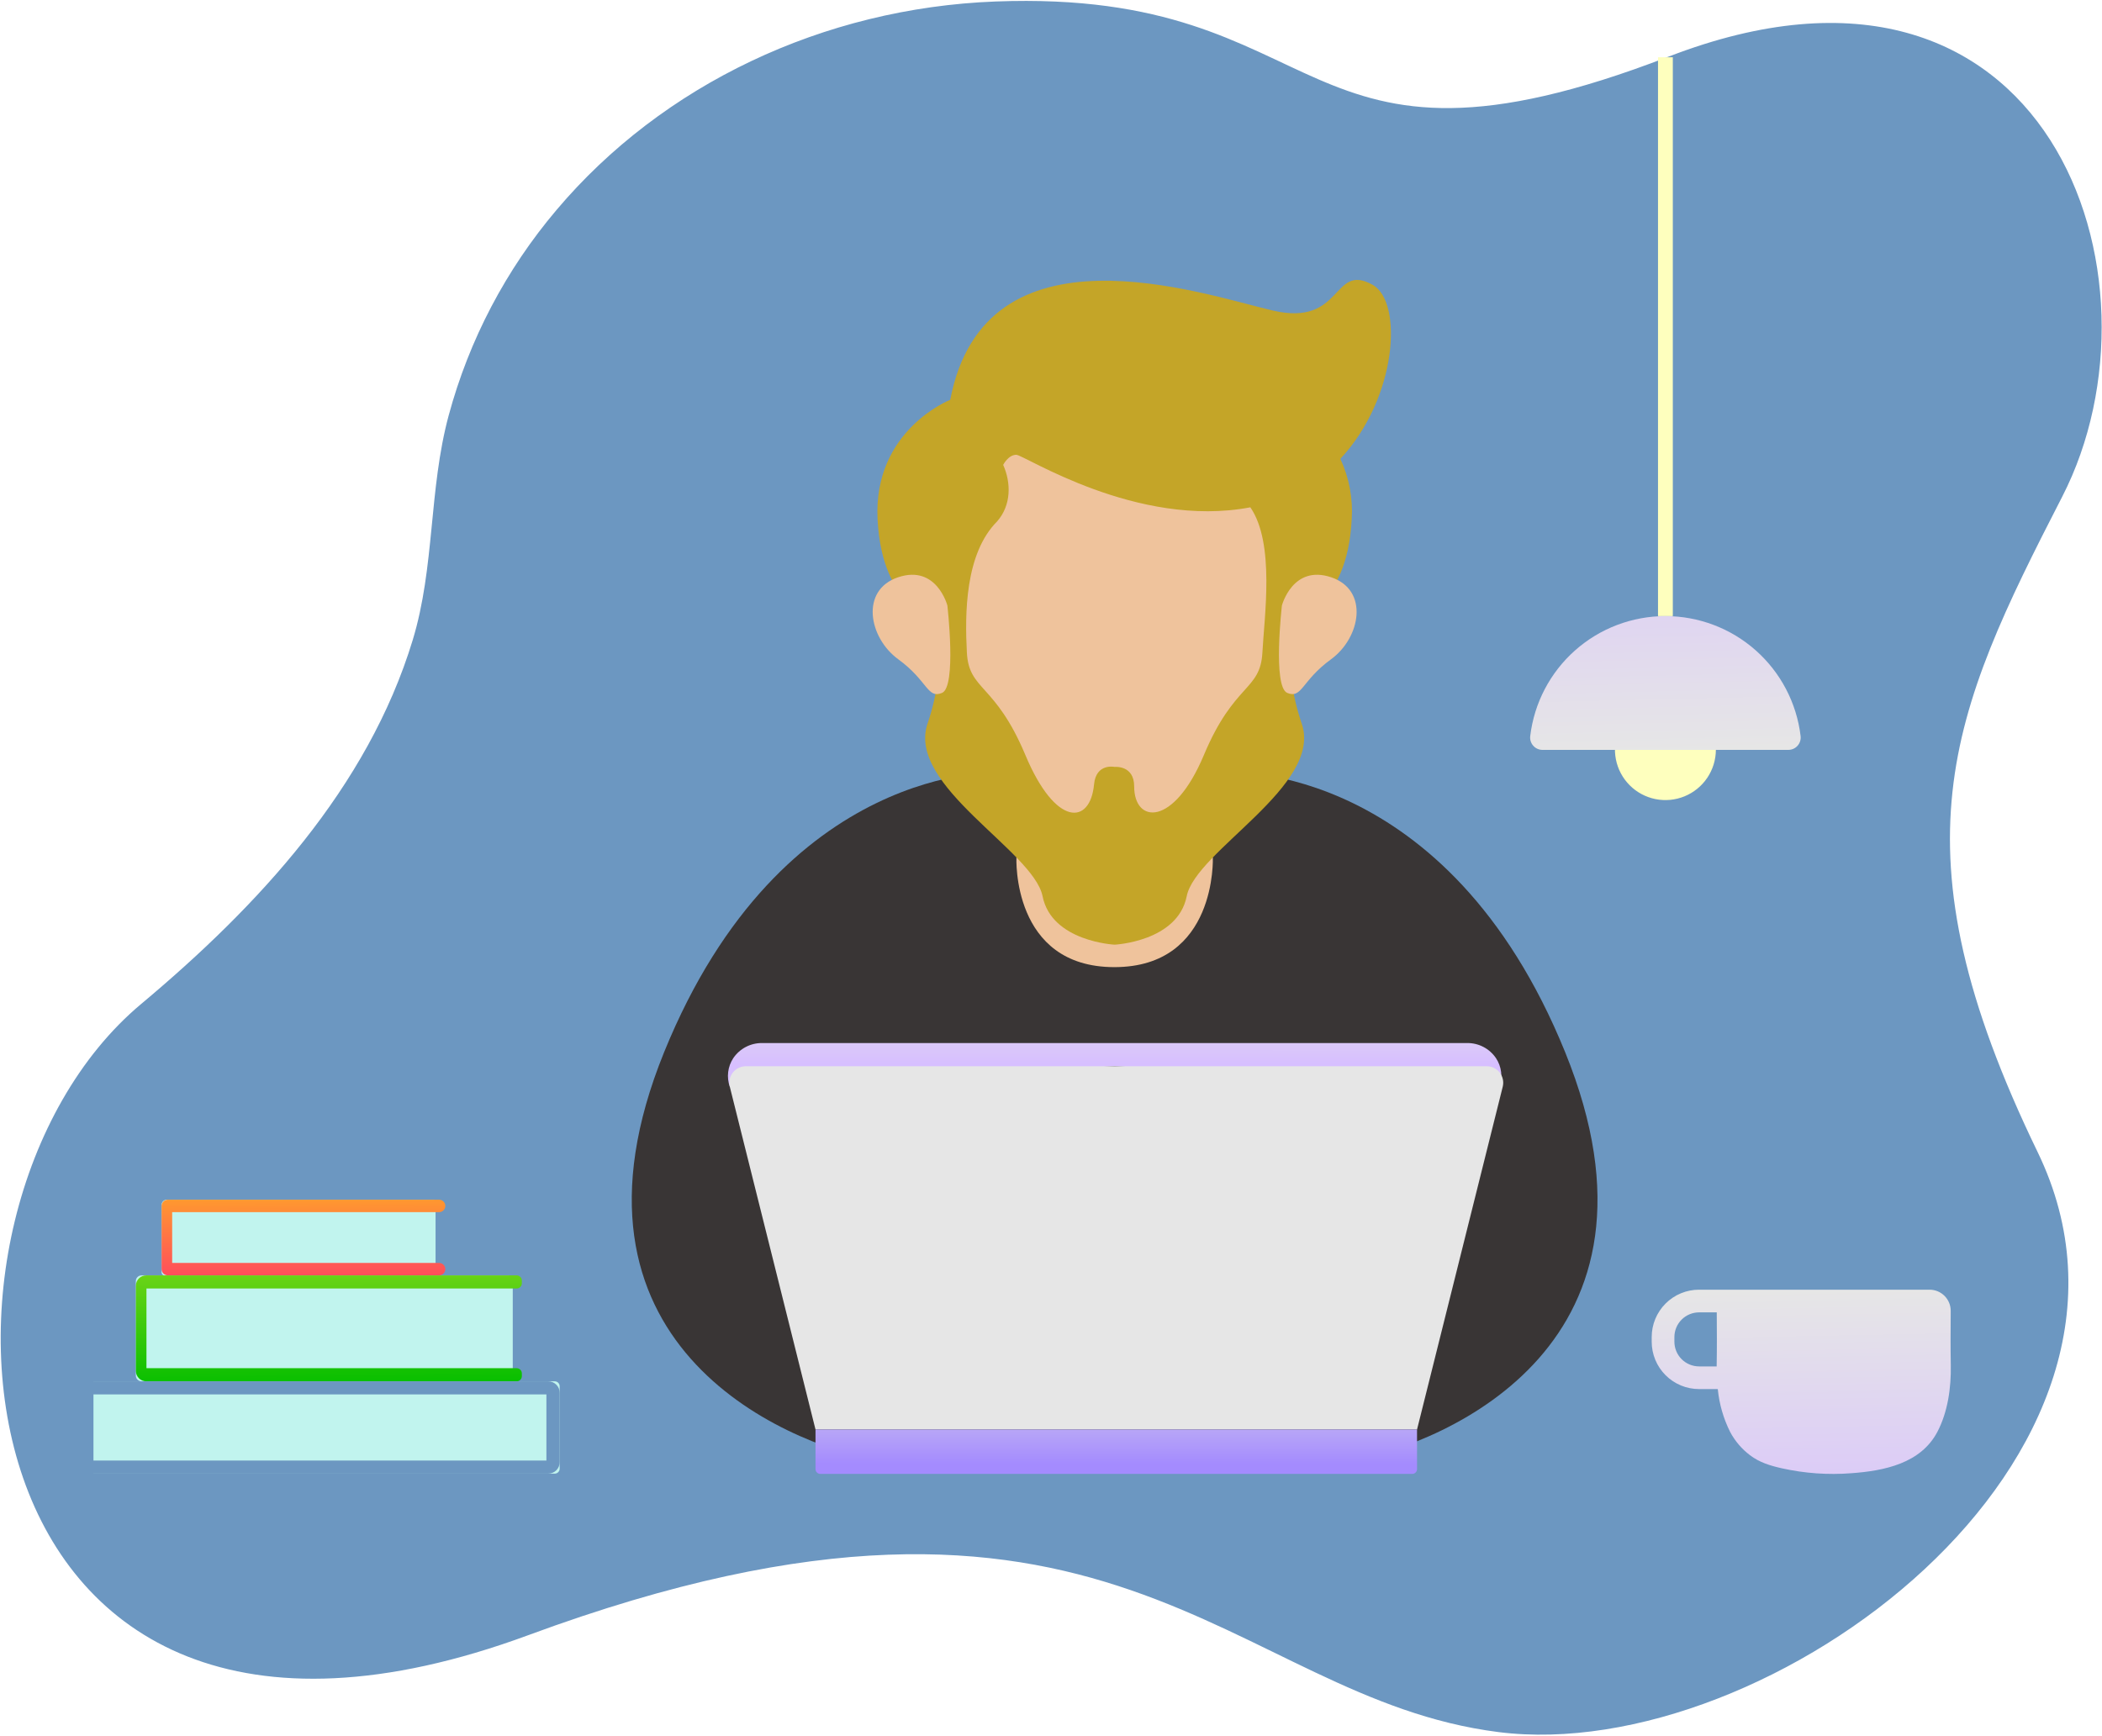
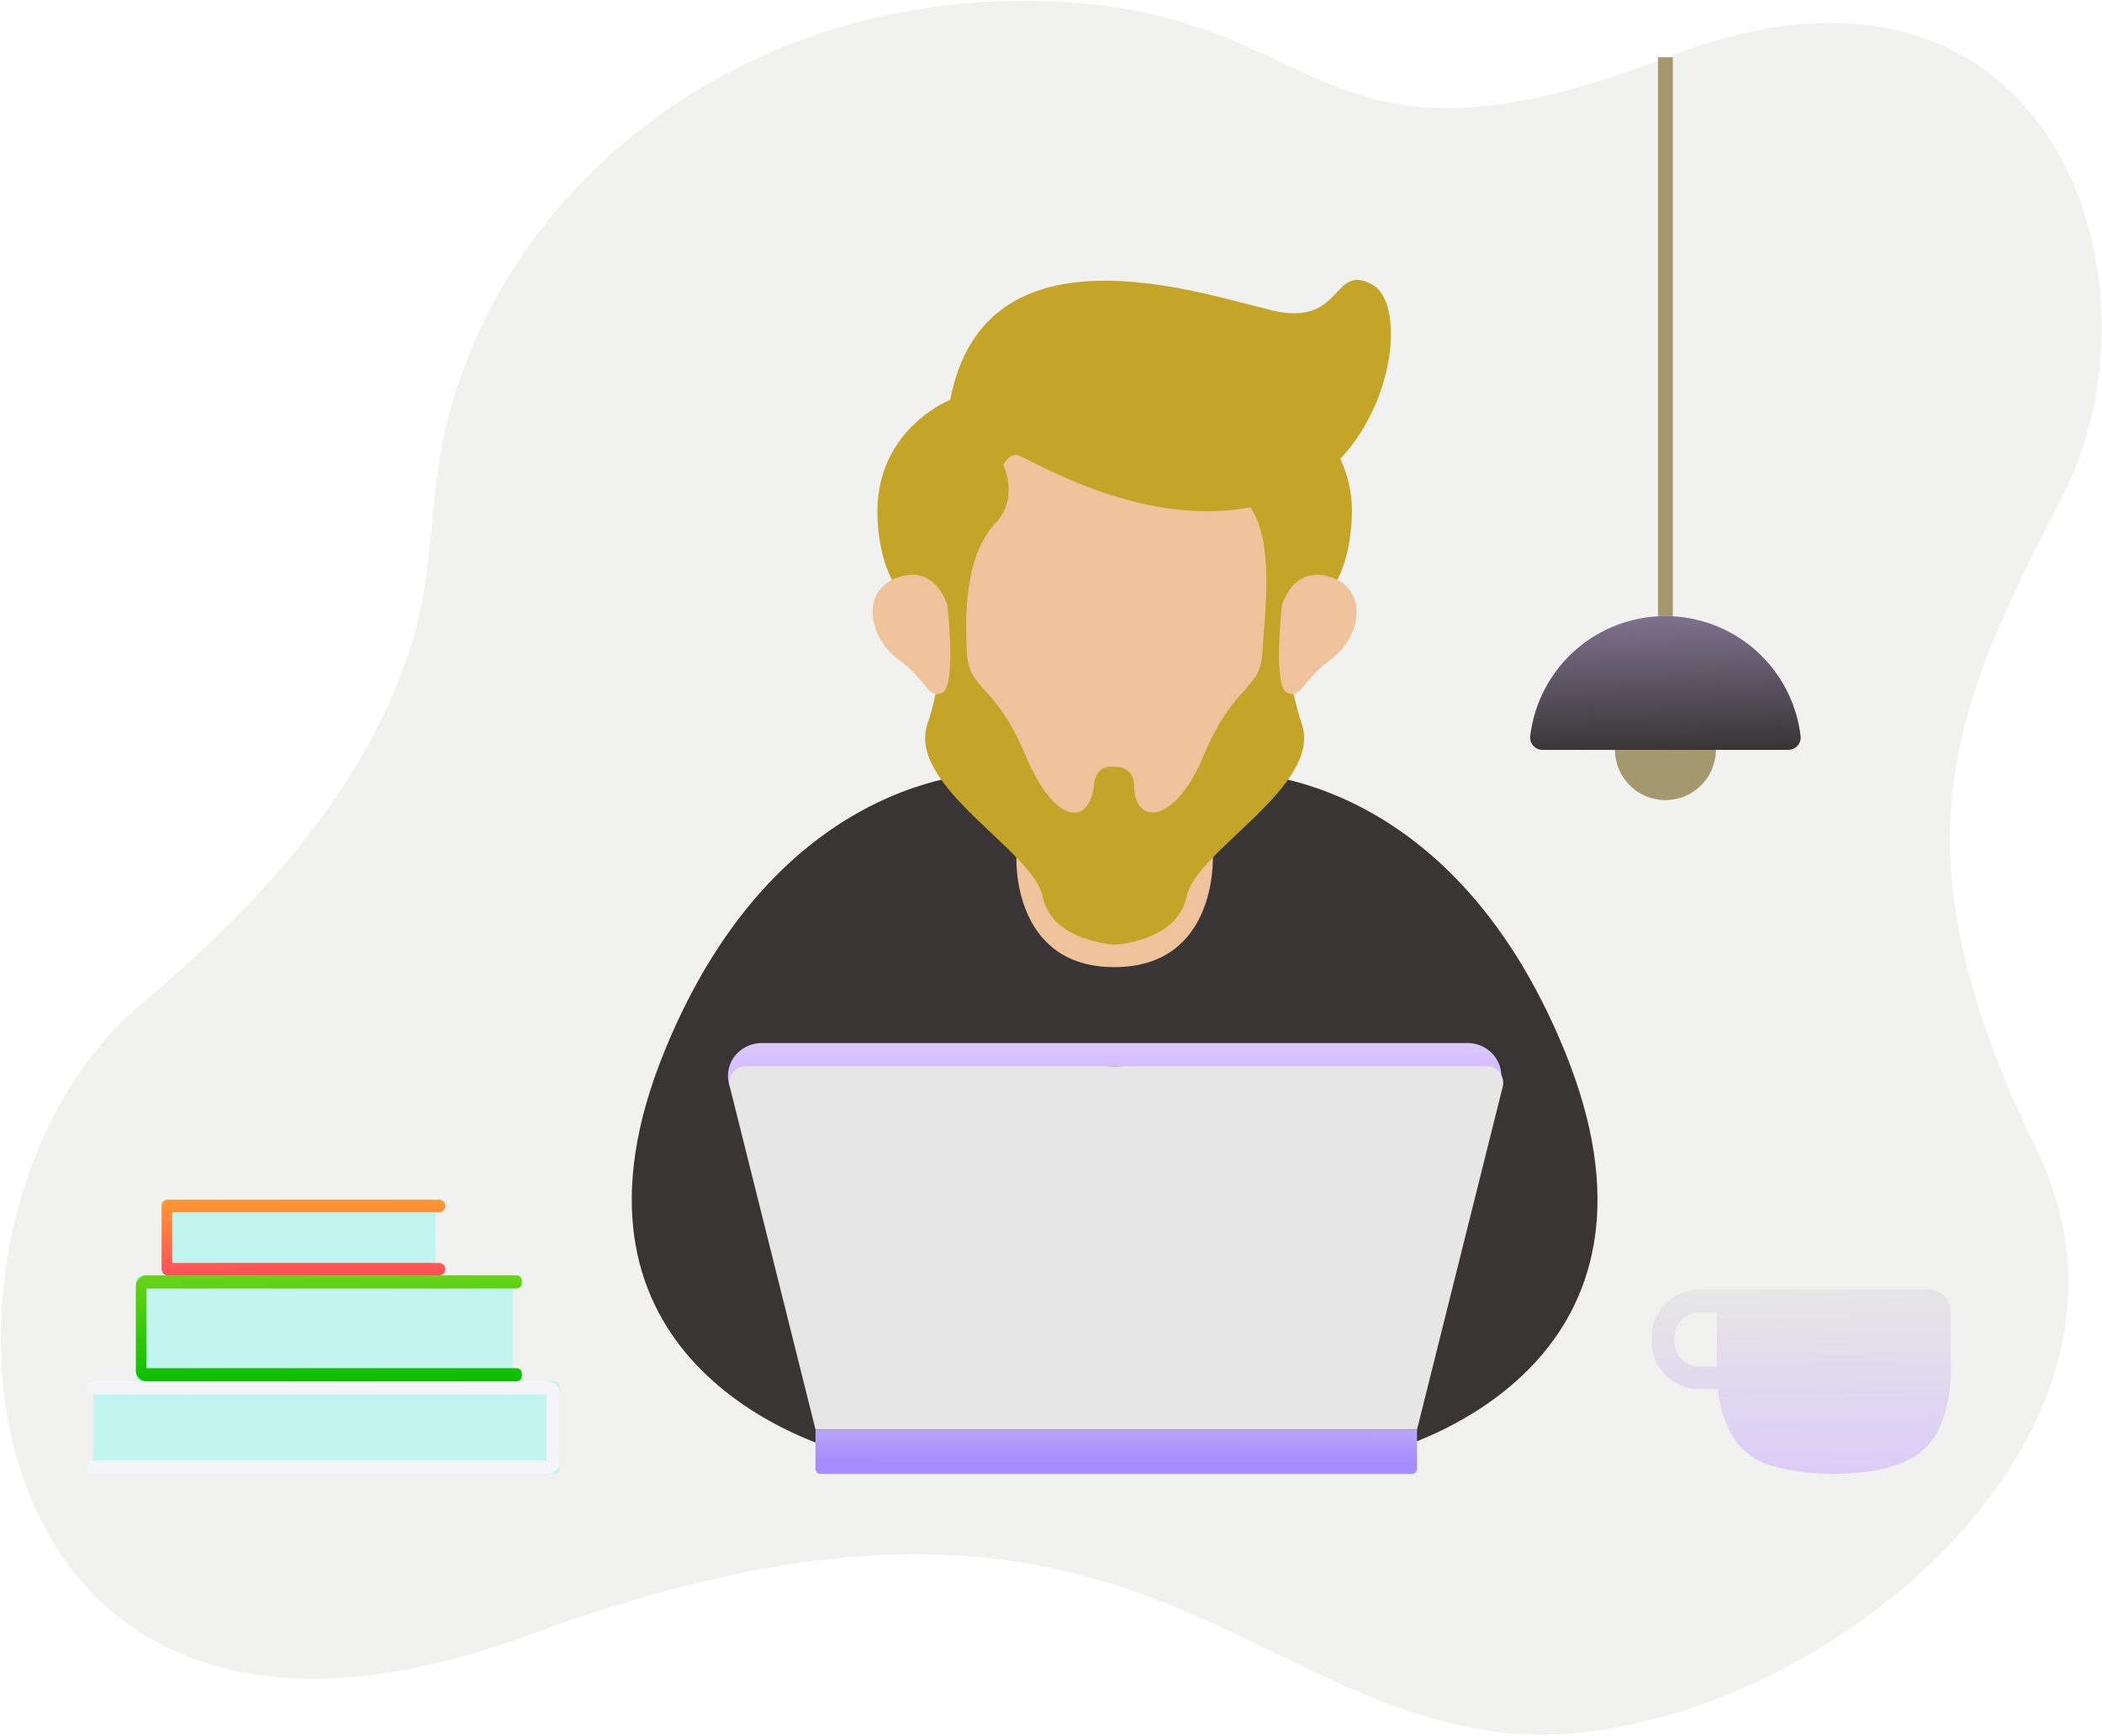
<svg xmlns="http://www.w3.org/2000/svg" width="895" height="739" viewBox="0 0 895 739" fill="none">
-   <path d="M237.018 89.336C282.059 36.028 350.489 3.444 423.828 0.636C569.787 -4.948 548.628 86.616 710.528 24.086C872.428 -38.444 925.778 118.677 878.055 211.521C830.332 304.365 804.681 360.75 867.571 490.553C930.461 620.356 752.968 752.122 638.059 737.605C523.15 723.088 473.088 604.725 225.052 696.289C-22.984 787.853 -45.73 516.142 60.079 427.558C109.979 385.778 156.57 335.529 175.715 272.596C185.2 241.423 182.515 208.532 191.03 176.956C199.724 144.721 215.427 114.802 237.018 89.336V89.336Z" fill="#6C97C1" />
+   <path d="M237.018 89.336C282.059 36.028 350.489 3.444 423.828 0.636C569.787 -4.948 548.628 86.616 710.528 24.086C872.428 -38.444 925.778 118.677 878.055 211.521C830.332 304.365 804.681 360.75 867.571 490.553C930.461 620.356 752.968 752.122 638.059 737.605C523.15 723.088 473.088 604.725 225.052 696.289C-22.984 787.853 -45.73 516.142 60.079 427.558C109.979 385.778 156.57 335.529 175.715 272.596C185.2 241.423 182.515 208.532 191.03 176.956C199.724 144.721 215.427 114.802 237.018 89.336V89.336Z" fill="#F1F1EF" />
  <path d="M666.409 448.045C616.144 324.299 523.641 328.902 523.641 328.902L474.594 315.27L425.547 328.902C425.547 328.902 333.054 324.302 282.779 448.045C232.504 571.788 332.887 614.333 373.579 622.065C414.271 629.797 474.593 622.065 474.593 622.065C474.593 622.065 534.932 629.797 575.616 622.065C616.3 614.333 716.684 571.79 666.409 448.045Z" fill="#393535" />
  <path d="M417.485 193.676L407.817 234.71V309.474L454.867 361.036L515.452 346.085L544.452 281.115L548.967 199.905L432.953 182.505L417.485 193.676Z" fill="#EFC39C" />
-   <path d="M636.972 450.614C635.625 448.616 633.804 446.982 631.671 445.86C629.539 444.737 627.162 444.159 624.752 444.179H324.435C322.025 444.16 319.648 444.738 317.516 445.861C315.384 446.984 313.563 448.617 312.215 450.614C311.043 452.389 310.3 454.413 310.045 456.524C309.789 458.636 310.028 460.778 310.742 462.782L474.593 454.06L638.453 462.782C639.167 460.778 639.405 458.635 639.148 456.523C638.891 454.411 638.146 452.388 636.972 450.614Z" fill="url(#paint0_linear)" />
+   <path d="M636.972 450.614C635.625 448.616 633.804 446.982 631.671 445.859C629.539 444.737 627.162 444.159 624.752 444.179H324.435C322.025 444.16 319.648 444.738 317.516 445.861C315.384 446.984 313.563 448.617 312.215 450.614C311.043 452.389 310.3 454.413 310.045 456.524C309.789 458.636 310.028 460.778 310.742 462.782L474.593 454.06L638.453 462.782C639.167 460.778 639.405 458.635 639.148 456.523C638.891 454.411 638.146 452.388 636.972 450.614V450.614Z" fill="url(#paint0_linear)" />
  <path d="M432.779 365.142C432.779 365.142 430.649 411.849 474.479 411.849C518.309 411.849 516.408 365.142 516.408 365.142H432.779Z" fill="#EFC39C" />
  <path d="M584.418 121.272C567.018 111.603 572.171 139.322 541.875 132.23C511.579 125.138 419.418 92.913 404.594 170.258C404.594 170.258 371.72 183.144 373.658 221.173C375.596 259.202 398.151 263.067 398.151 263.067C398.151 263.067 403.946 281.757 394.925 308.187C385.904 334.617 440.045 362.328 443.911 381.657C447.777 400.986 474.593 402.284 474.593 402.284C474.593 402.284 501.418 400.995 505.284 381.657C509.15 362.319 563.291 334.608 554.27 308.187C545.249 281.766 551.044 263.067 551.044 263.067C551.044 263.067 573.6 259.201 575.537 221.173C576.124 212.309 574.463 203.441 570.707 195.391C594.876 169.504 597.582 128.592 584.418 121.272ZM537.509 277.891C536.65 294.223 525.482 290.791 512.586 321.556C499.69 352.321 482.912 350.739 482.912 334.898C482.912 325.728 474.593 326.588 474.593 326.588C474.593 326.588 466.686 324.87 465.827 334.039C464.205 351.339 449.495 352.339 436.6 321.556C423.705 290.773 412.545 294.223 411.682 277.891C410.819 261.559 410.823 235.791 424.568 222.032C430.582 215.159 430.582 205.709 427.145 197.969C427.145 197.969 429.293 193.669 432.729 193.669C435.981 193.669 484.073 225.219 532.376 216.041C542.936 231.333 538.307 262.655 537.509 277.891Z" fill="#C4A528" />
-   <path d="M475.295 454.059H317.554C316.487 454.059 315.435 454.303 314.476 454.771C313.518 455.239 312.678 455.919 312.022 456.76C311.365 457.601 310.909 458.58 310.687 459.623C310.466 460.667 310.485 461.747 310.743 462.782L347.229 608.749H603.353L639.839 462.783C640.097 461.748 640.116 460.668 639.895 459.624C639.673 458.581 639.217 457.602 638.56 456.761C637.904 455.92 637.065 455.24 636.106 454.772C635.147 454.304 634.095 454.06 633.028 454.06L475.295 454.059Z" fill="#E6E6E6" />
+   <path d="M475.295 454.059H317.554C316.487 454.059 315.435 454.303 314.476 454.771C313.517 455.239 312.678 455.919 312.022 456.76C311.365 457.601 310.909 458.58 310.687 459.623C310.466 460.667 310.485 461.747 310.743 462.782L347.229 608.749H603.353L639.839 462.783C640.097 461.748 640.116 460.668 639.895 459.624C639.673 458.581 639.217 457.602 638.56 456.761C637.904 455.92 637.064 455.24 636.106 454.772C635.147 454.304 634.095 454.06 633.028 454.06L475.295 454.059Z" fill="#E6E6E6" />
  <path d="M347.232 608.746H603.35V625.625C603.35 626.163 603.136 626.678 602.756 627.058C602.376 627.438 601.861 627.652 601.323 627.652H349.259C348.721 627.652 348.206 627.438 347.826 627.058C347.445 626.678 347.232 626.163 347.232 625.625V608.746Z" fill="url(#paint1_linear)" />
-   <path d="M830.62 581.345C830.471 573.666 830.541 565.969 830.585 558.272C830.593 557.085 830.367 555.908 829.919 554.81C829.471 553.711 828.81 552.711 827.974 551.869C827.138 551.026 826.144 550.358 825.048 549.901C823.953 549.444 822.778 549.209 821.591 549.208H723.435C718.087 549.208 712.958 551.332 709.177 555.113C705.395 558.894 703.27 564.022 703.269 569.37V571.37C703.269 574.018 703.79 576.64 704.803 579.086C705.817 581.533 707.302 583.755 709.174 585.628C711.047 587.5 713.269 588.985 715.716 589.998C718.162 591.011 720.784 591.532 723.432 591.532H731.409C732.026 597.87 733.799 604.042 736.642 609.74C738.707 613.643 741.604 617.046 745.128 619.707C749.266 622.828 753.719 624.152 758.728 625.282C768.409 627.433 778.356 628.136 788.244 627.368C802.182 626.368 817.83 623.239 824.913 609.739C829.369 601.254 830.804 590.839 830.62 581.345ZM712.932 571.369V569.369C712.938 566.586 714.046 563.918 716.014 561.95C717.981 559.983 720.649 558.875 723.432 558.869H730.969C731.022 566.369 731.074 573.869 730.934 581.346V581.881H723.434C720.649 581.876 717.979 580.766 716.01 578.796C714.042 576.825 712.935 574.154 712.932 571.369Z" fill="url(#paint2_linear)" />
+   <path d="M830.62 581.345C830.471 573.666 830.541 565.969 830.585 558.272C830.593 557.085 830.367 555.908 829.919 554.81C829.471 553.711 828.81 552.711 827.974 551.869C827.138 551.026 826.144 550.357 825.048 549.901C823.953 549.444 822.778 549.209 821.591 549.208H723.435C718.087 549.208 712.958 551.332 709.177 555.113C705.395 558.894 703.27 564.022 703.269 569.37V571.37C703.269 574.018 703.79 576.64 704.803 579.086C705.816 581.533 707.302 583.755 709.174 585.628C711.046 587.5 713.269 588.985 715.716 589.998C718.162 591.011 720.784 591.532 723.432 591.532H731.409C732.026 597.87 733.799 604.042 736.642 609.74C738.707 613.643 741.604 617.046 745.128 619.707C749.266 622.828 753.719 624.152 758.728 625.282C768.409 627.433 778.356 628.136 788.244 627.368C802.182 626.368 817.83 623.239 824.913 609.739C829.369 601.254 830.804 590.839 830.62 581.345ZM712.932 571.369V569.369C712.937 566.586 714.045 563.918 716.013 561.95C717.981 559.983 720.649 558.874 723.432 558.869H730.969C731.022 566.369 731.074 573.869 730.934 581.346V581.881H723.434C720.649 581.876 717.979 580.766 716.01 578.796C714.042 576.825 712.935 574.154 712.932 571.369Z" fill="url(#paint2_linear)" />
  <rect x="745.324" y="447.256" width="87.663" height="105.196" />
  <path d="M71.024 510.887H184.224C184.55 510.887 184.863 511.017 185.094 511.247C185.324 511.478 185.454 511.791 185.454 512.117V541.887C185.454 542.213 185.324 542.526 185.094 542.757C184.863 542.987 184.55 543.117 184.224 543.117H70.029C69.703 543.117 69.39 542.987 69.159 542.757C68.928 542.526 68.799 542.213 68.799 541.887V513.112C68.799 512.522 69.033 511.956 69.451 511.539C69.868 511.121 70.434 510.887 71.024 510.887V510.887Z" fill="#C1F4EE" />
-   <path d="M60.26 543.113H215.909C216.55 543.113 217.165 543.368 217.619 543.821C218.072 544.275 218.327 544.89 218.327 545.531V585.813C218.327 586.455 218.072 587.07 217.619 587.523C217.165 587.977 216.55 588.232 215.908 588.232H60.261C59.62 588.232 59.004 587.977 58.55 587.523C58.097 587.07 57.842 586.455 57.842 585.813V545.531C57.842 544.89 58.097 544.275 58.55 543.821C59.004 543.368 59.619 543.113 60.26 543.113V543.113Z" fill="#C1F4EE" />
+   <path d="M60.26 543.113H215.909C216.55 543.113 217.165 543.368 217.619 543.821C218.072 544.275 218.327 544.89 218.327 545.531V585.813C218.327 586.454 218.072 587.07 217.618 587.523C217.165 587.977 216.549 588.232 215.908 588.232H60.261C59.619 588.232 59.004 587.977 58.55 587.523C58.097 587.07 57.842 586.454 57.842 585.813V545.531C57.842 544.89 58.097 544.275 58.55 543.821C59.004 543.368 59.619 543.113 60.26 543.113V543.113Z" fill="#C1F4EE" />
  <path d="M39.795 588.229H236.195C236.754 588.229 237.29 588.451 237.686 588.846C238.081 589.242 238.303 589.778 238.303 590.337V625.437C238.303 625.996 238.081 626.532 237.686 626.928C237.29 627.323 236.754 627.545 236.195 627.545H39.795V588.229Z" fill="#C1F4EE" />
-   <path d="M189.61 513.538C189.61 513.19 189.542 512.846 189.409 512.524C189.276 512.203 189.081 511.911 188.835 511.665C188.589 511.419 188.297 511.225 187.976 511.092C187.654 510.959 187.31 510.891 186.962 510.891H71.448C71.1 510.891 70.756 510.959 70.435 511.092C70.114 511.225 69.822 511.42 69.576 511.666C69.33 511.912 69.135 512.203 69.002 512.525C68.869 512.846 68.801 513.19 68.801 513.538V540.459C68.8 541.162 69.078 541.837 69.575 542.335C70.071 542.833 70.745 543.114 71.448 543.115H186.962C187.665 543.114 188.339 542.833 188.836 542.335C189.332 541.837 189.611 541.162 189.61 540.459C189.609 539.757 189.33 539.084 188.834 538.587C188.337 538.091 187.664 537.812 186.962 537.811H73.307V516.186H186.962C187.31 516.186 187.654 516.118 187.976 515.985C188.297 515.852 188.589 515.657 188.835 515.411C189.081 515.165 189.276 514.873 189.409 514.552C189.542 514.23 189.61 513.886 189.61 513.538Z" fill="url(#paint3_linear)" />
-   <path d="M222.195 546.5V545.316C222.195 544.733 221.963 544.173 221.551 543.76C221.138 543.348 220.578 543.116 219.995 543.116H62.267C61.687 543.116 61.112 543.23 60.576 543.452C60.04 543.674 59.553 543.999 59.143 544.41C58.732 544.82 58.407 545.307 58.185 545.843C57.963 546.379 57.849 546.954 57.849 547.534V583.809C57.85 584.98 58.316 586.104 59.144 586.932C59.972 587.76 61.096 588.226 62.267 588.227H219.994C220.577 588.227 221.137 587.995 221.55 587.583C221.962 587.17 222.194 586.61 222.194 586.027V584.844C222.194 584.261 221.962 583.701 221.55 583.288C221.137 582.876 220.577 582.644 219.994 582.644H62.359V548.7H219.994C220.283 548.7 220.569 548.643 220.836 548.533C221.103 548.422 221.346 548.26 221.55 548.056C221.755 547.852 221.917 547.609 222.027 547.342C222.138 547.075 222.195 546.789 222.195 546.5Z" fill="url(#paint4_linear)" />
-   <path d="M232.652 588.227H38.917C38.675 588.227 38.434 588.275 38.211 588.368C37.987 588.462 37.784 588.598 37.613 588.77C37.441 588.942 37.306 589.146 37.214 589.37C37.122 589.594 37.075 589.835 37.076 590.077V591.97C37.076 592.458 37.27 592.926 37.615 593.272C37.96 593.617 38.429 593.811 38.917 593.811H232.652V621.96H38.917C38.429 621.96 37.96 622.154 37.615 622.499C37.27 622.844 37.076 623.313 37.076 623.801V625.701C37.076 626.189 37.27 626.657 37.615 627.003C37.96 627.348 38.429 627.542 38.917 627.542H233.424C234.065 627.542 234.701 627.417 235.293 627.171C235.886 626.926 236.424 626.566 236.878 626.113C237.331 625.659 237.691 625.121 237.936 624.528C238.182 623.936 238.307 623.3 238.307 622.659V593.119C238.308 592.477 238.182 591.841 237.937 591.248C237.692 590.655 237.333 590.116 236.879 589.661C236.426 589.207 235.887 588.846 235.294 588.6C234.701 588.354 234.066 588.227 233.424 588.227H232.652Z" fill="#6C97C1" />
+   <path d="M189.61 513.538C189.61 513.19 189.542 512.846 189.409 512.524C189.276 512.203 189.081 511.911 188.835 511.665C188.589 511.419 188.297 511.225 187.976 511.092C187.654 510.959 187.31 510.891 186.962 510.891H71.448C71.1 510.891 70.756 510.959 70.435 511.092C70.113 511.225 69.822 511.42 69.576 511.666C69.33 511.912 69.135 512.203 69.002 512.525C68.869 512.846 68.801 513.19 68.801 513.538V540.459C68.8 541.162 69.078 541.837 69.575 542.335C70.071 542.833 70.745 543.114 71.448 543.115H186.962C187.665 543.114 188.339 542.833 188.836 542.335C189.332 541.837 189.611 541.162 189.61 540.459C189.609 539.757 189.33 539.084 188.833 538.587C188.337 538.091 187.664 537.812 186.962 537.811H73.307V516.186H186.962C187.31 516.186 187.654 516.118 187.976 515.985C188.297 515.852 188.589 515.657 188.835 515.411C189.081 515.165 189.276 514.873 189.409 514.552C189.542 514.23 189.61 513.886 189.61 513.538Z" fill="url(#paint3_linear)" />
+   <path d="M222.195 546.5V545.316C222.195 544.732 221.963 544.173 221.551 543.76C221.138 543.348 220.578 543.116 219.995 543.116H62.267C61.687 543.116 61.112 543.23 60.576 543.452C60.04 543.674 59.553 543.999 59.143 544.41C58.732 544.82 58.407 545.307 58.185 545.843C57.963 546.379 57.849 546.954 57.849 547.534V583.809C57.85 584.98 58.316 586.103 59.144 586.932C59.972 587.76 61.096 588.226 62.267 588.227H219.994C220.577 588.227 221.137 587.995 221.55 587.583C221.962 587.17 222.194 586.61 222.194 586.027V584.844C222.194 584.26 221.962 583.701 221.55 583.288C221.137 582.876 220.577 582.644 219.994 582.644H62.359V548.7H219.994C220.283 548.7 220.569 548.643 220.836 548.533C221.103 548.422 221.346 548.26 221.55 548.056C221.755 547.852 221.917 547.609 222.027 547.342C222.138 547.075 222.195 546.789 222.195 546.5V546.5Z" fill="url(#paint4_linear)" />
+   <path d="M232.652 588.227H38.917C38.675 588.227 38.434 588.275 38.211 588.368C37.987 588.462 37.784 588.598 37.612 588.77C37.441 588.942 37.306 589.146 37.214 589.37C37.122 589.594 37.075 589.834 37.076 590.077V591.97C37.076 592.458 37.27 592.926 37.615 593.272C37.96 593.617 38.429 593.811 38.917 593.811H232.652V621.96H38.917C38.429 621.96 37.96 622.154 37.615 622.499C37.27 622.844 37.076 623.313 37.076 623.801V625.701C37.076 626.189 37.27 626.657 37.615 627.003C37.96 627.348 38.429 627.542 38.917 627.542H233.424C234.065 627.542 234.701 627.417 235.293 627.171C235.886 626.926 236.424 626.566 236.878 626.113C237.331 625.659 237.691 625.121 237.936 624.528C238.182 623.936 238.307 623.3 238.307 622.659V593.119C238.308 592.477 238.182 591.841 237.937 591.248C237.692 590.655 237.333 590.115 236.879 589.661C236.426 589.207 235.887 588.846 235.294 588.6C234.701 588.354 234.066 588.227 233.424 588.227H232.652Z" fill="#F4F5F8" />
  <path d="M403.376 257.843C403.376 257.843 398.791 240.372 382.468 245.807C366.145 251.242 369.862 271.589 382.468 280.758C395.074 289.927 394.785 297.658 401.088 295.082C407.391 292.506 403.376 257.843 403.376 257.843Z" fill="#EFC39C" />
  <path d="M545.821 257.843C545.821 257.843 550.397 240.372 566.729 245.807C583.061 251.242 579.335 271.589 566.729 280.758C554.123 289.927 554.412 297.658 548.109 295.082C541.806 292.506 545.821 257.843 545.821 257.843Z" fill="#EFC39C" />
-   <path d="M730.594 319.338C730.572 323.583 729.292 327.726 726.918 331.245C724.543 334.763 721.18 337.5 717.251 339.109C713.323 340.718 709.006 341.127 704.846 340.285C700.685 339.443 696.867 337.388 693.873 334.378C690.88 331.369 688.845 327.54 688.025 323.375C687.205 319.21 687.637 314.895 689.267 310.976C690.896 307.056 693.651 303.707 697.182 301.351C700.713 298.995 704.863 297.738 709.108 297.738C711.937 297.745 714.737 298.31 717.348 299.4C719.959 300.489 722.329 302.082 724.324 304.088C726.32 306.094 727.9 308.473 728.976 311.089C730.052 313.706 730.601 316.509 730.594 319.338Z" fill="#FEFFBE" />
-   <path d="M712.258 24.391H705.956V262.368H712.258V24.391Z" fill="#FEFFBE" />
+   <path d="M730.594 319.338C730.572 323.583 729.292 327.726 726.918 331.245C724.543 334.763 721.18 337.5 717.251 339.109C713.323 340.718 709.006 341.127 704.846 340.285C700.685 339.443 696.867 337.388 693.873 334.378C690.88 331.369 688.845 327.54 688.025 323.375C687.205 319.21 687.637 314.895 689.267 310.976C690.897 307.056 693.651 303.707 697.182 301.351C700.713 298.995 704.863 297.738 709.108 297.738C711.937 297.746 714.737 298.31 717.348 299.4C719.959 300.489 722.329 302.082 724.324 304.088C726.32 306.094 727.9 308.473 728.976 311.09C730.052 313.706 730.601 316.509 730.594 319.338Z" fill="#A3986E" />
+   <path d="M712.258 24.391H705.956V262.368H712.258V24.391Z" fill="#A3986E" />
  <path d="M761.461 319.337C762.205 319.334 762.941 319.174 763.619 318.866C764.297 318.558 764.902 318.11 765.394 317.551C765.886 316.992 766.254 316.336 766.474 315.624C766.693 314.913 766.759 314.163 766.668 313.424C764.978 299.347 758.187 286.377 747.58 276.968C736.974 267.559 723.287 262.363 709.108 262.363C694.93 262.363 681.243 267.559 670.637 276.968C660.03 286.377 653.239 299.347 651.549 313.424C651.456 314.162 651.52 314.912 651.739 315.624C651.957 316.335 652.324 316.993 652.816 317.552C653.307 318.111 653.912 318.559 654.59 318.867C655.267 319.174 656.003 319.335 656.747 319.337H761.461Z" fill="url(#paint5_linear)" />
  <defs>
    <linearGradient id="paint0_linear" x1="476.243" y1="419.454" x2="476.239" y2="452.885" gradientUnits="userSpaceOnUse">
      <stop stop-color="#E6E6E6" />
      <stop offset="1" stop-color="#D7BFFF" />
    </linearGradient>
    <linearGradient id="paint1_linear" x1="476.828" y1="574.318" x2="476.816" y2="623.399" gradientUnits="userSpaceOnUse">
      <stop stop-color="#E6E6E6" />
      <stop offset="1" stop-color="#A48BFE" />
    </linearGradient>
    <linearGradient id="paint2_linear" x1="766.188" y1="549.6" x2="768.461" y2="666.031" gradientUnits="userSpaceOnUse">
      <stop stop-color="#E6E6E6" />
      <stop offset="1" stop-color="#D7BFFF" />
    </linearGradient>
    <linearGradient id="paint3_linear" x1="128.239" y1="506.863" x2="128.454" y2="568.066" gradientUnits="userSpaceOnUse">
      <stop stop-color="#FFA12A" />
      <stop offset="1" stop-color="#FF157D" />
    </linearGradient>
-     <linearGradient id="paint4_linear" x1="143.144" y1="588.949" x2="142.649" y2="536.743" gradientUnits="userSpaceOnUse">
+     <linearGradient id="paint4_linear" x1="143.145" y1="588.949" x2="142.649" y2="536.743" gradientUnits="userSpaceOnUse">
      <stop stop-color="#08BF00" />
      <stop offset="1" stop-color="#76D619" />
    </linearGradient>
    <linearGradient id="paint5_linear" x1="709.684" y1="319.565" x2="701.555" y2="-28.79" gradientUnits="userSpaceOnUse">
-       <stop stop-color="#E6E6E6" />
+       <stop stop-color="#393535" />
      <stop offset="0.376" stop-color="#D7BFFF" />
    </linearGradient>
  </defs>
</svg>
